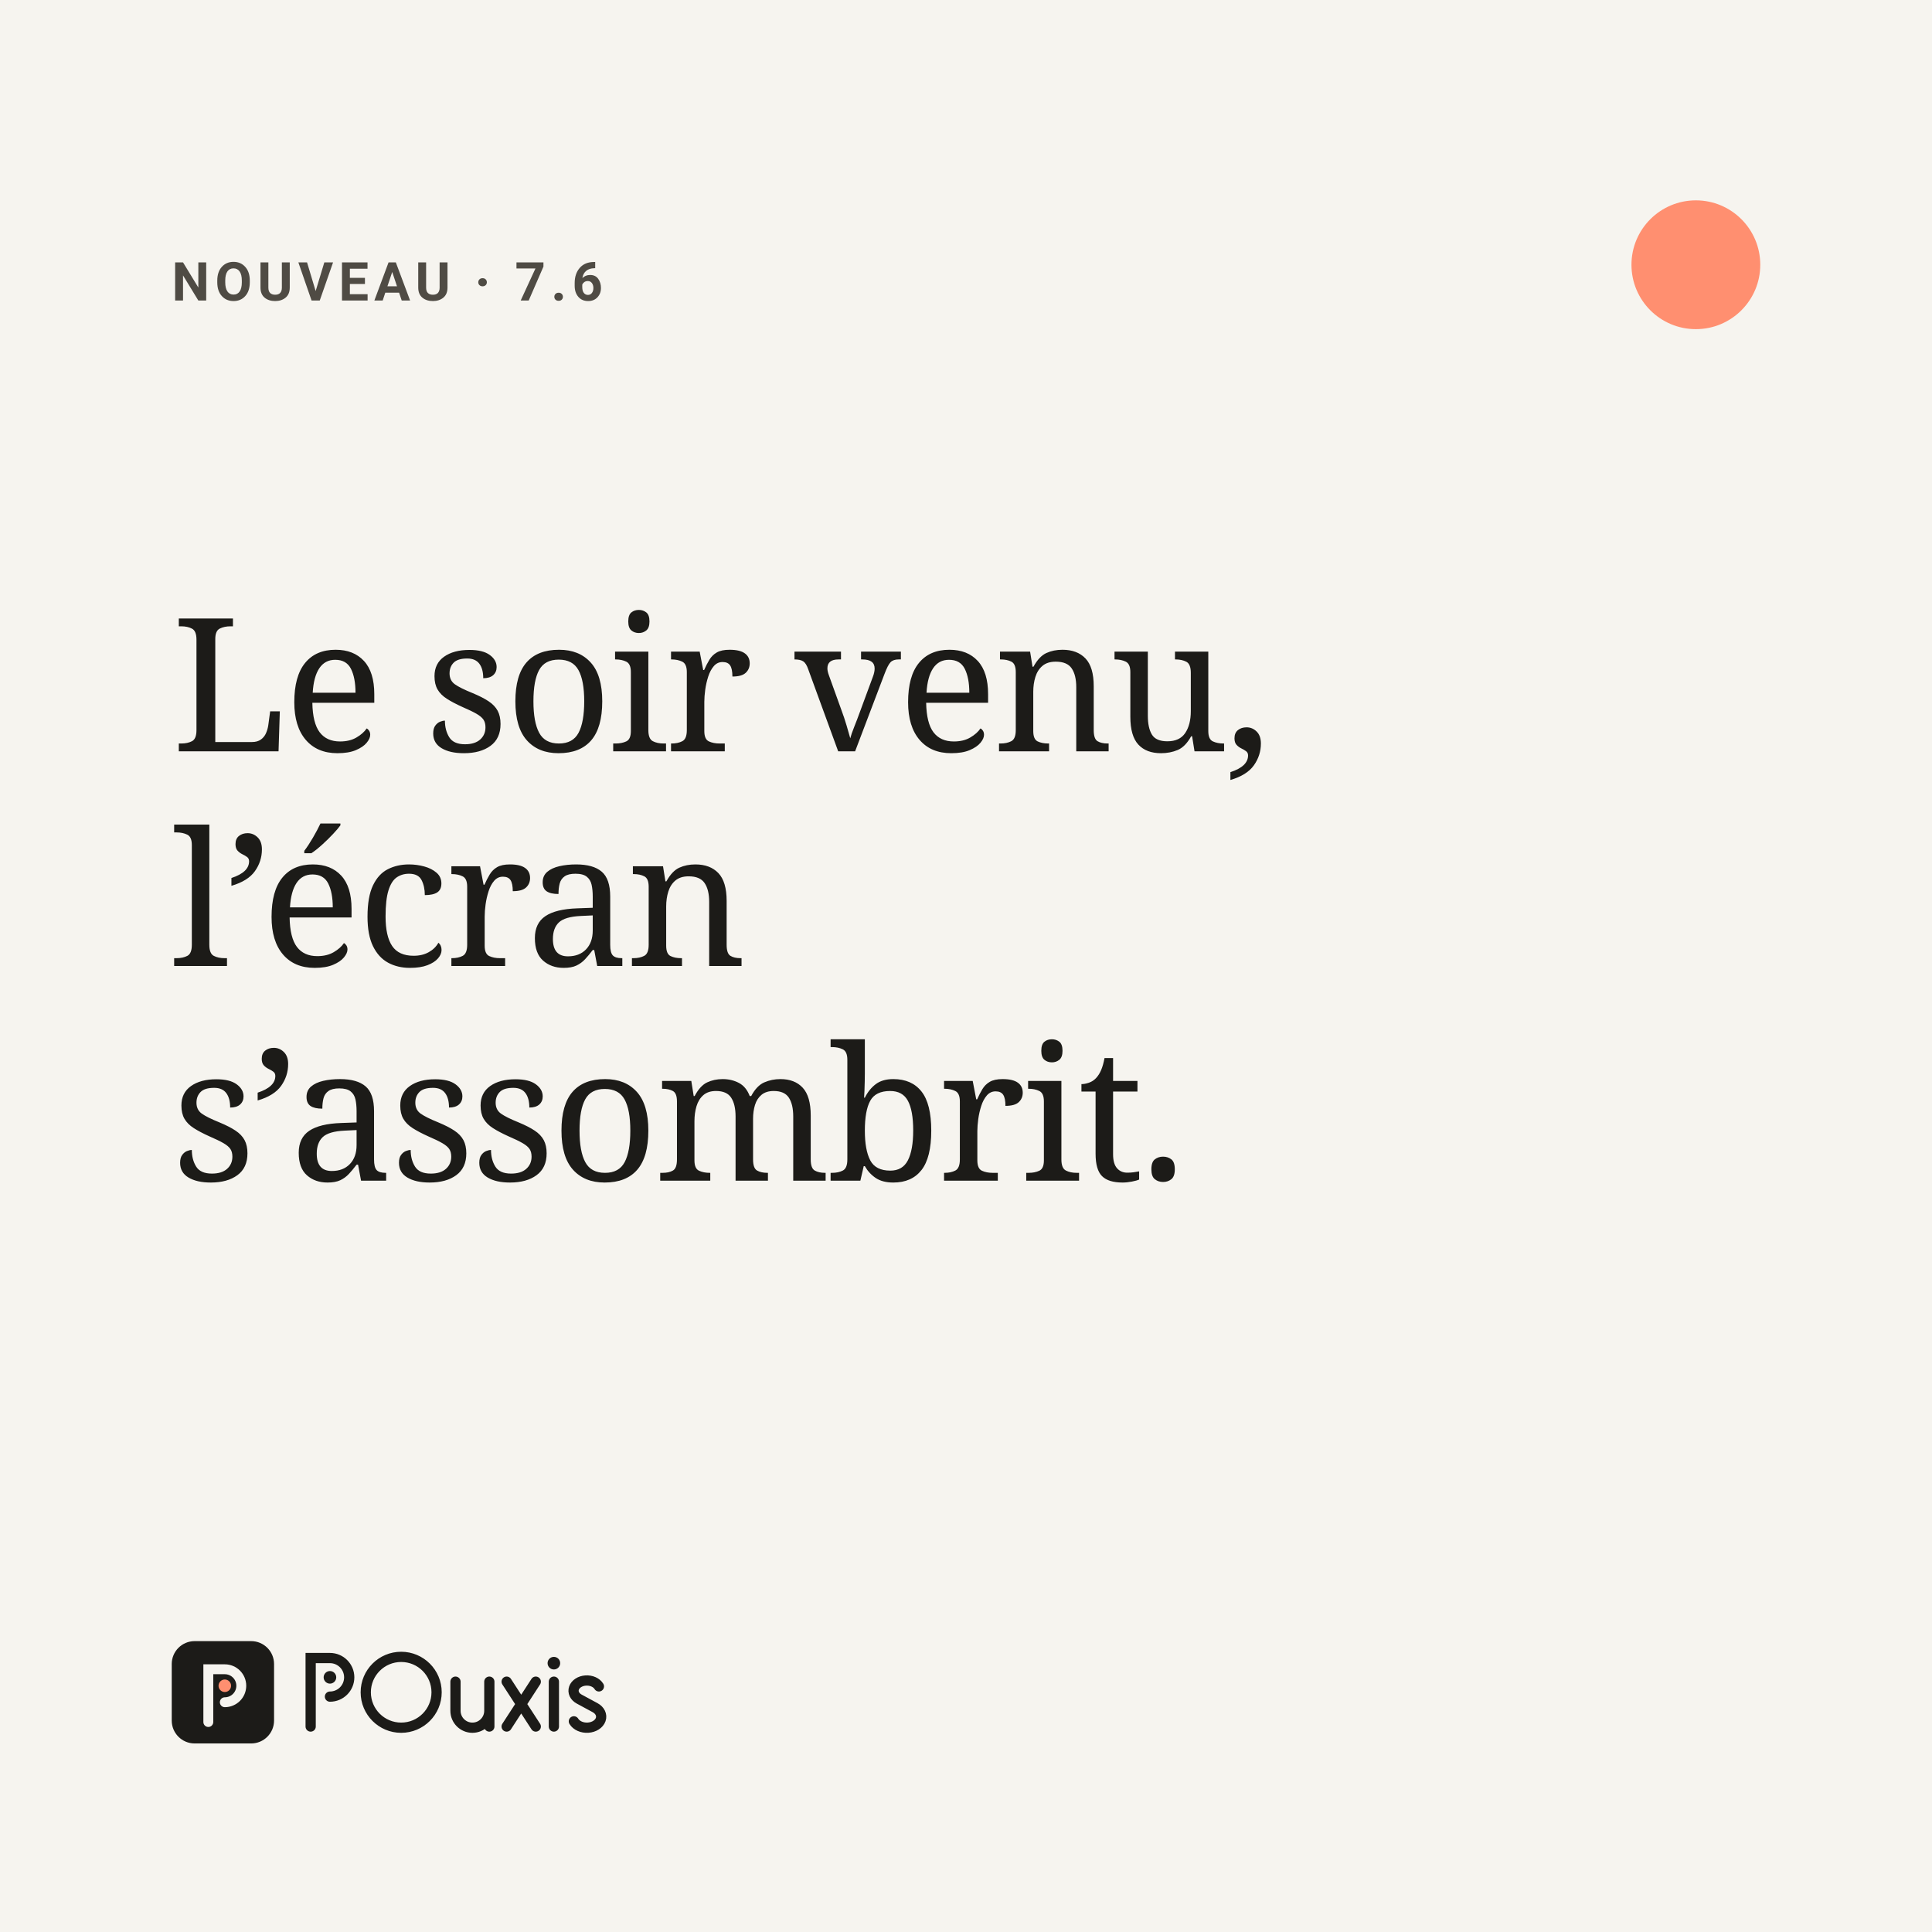
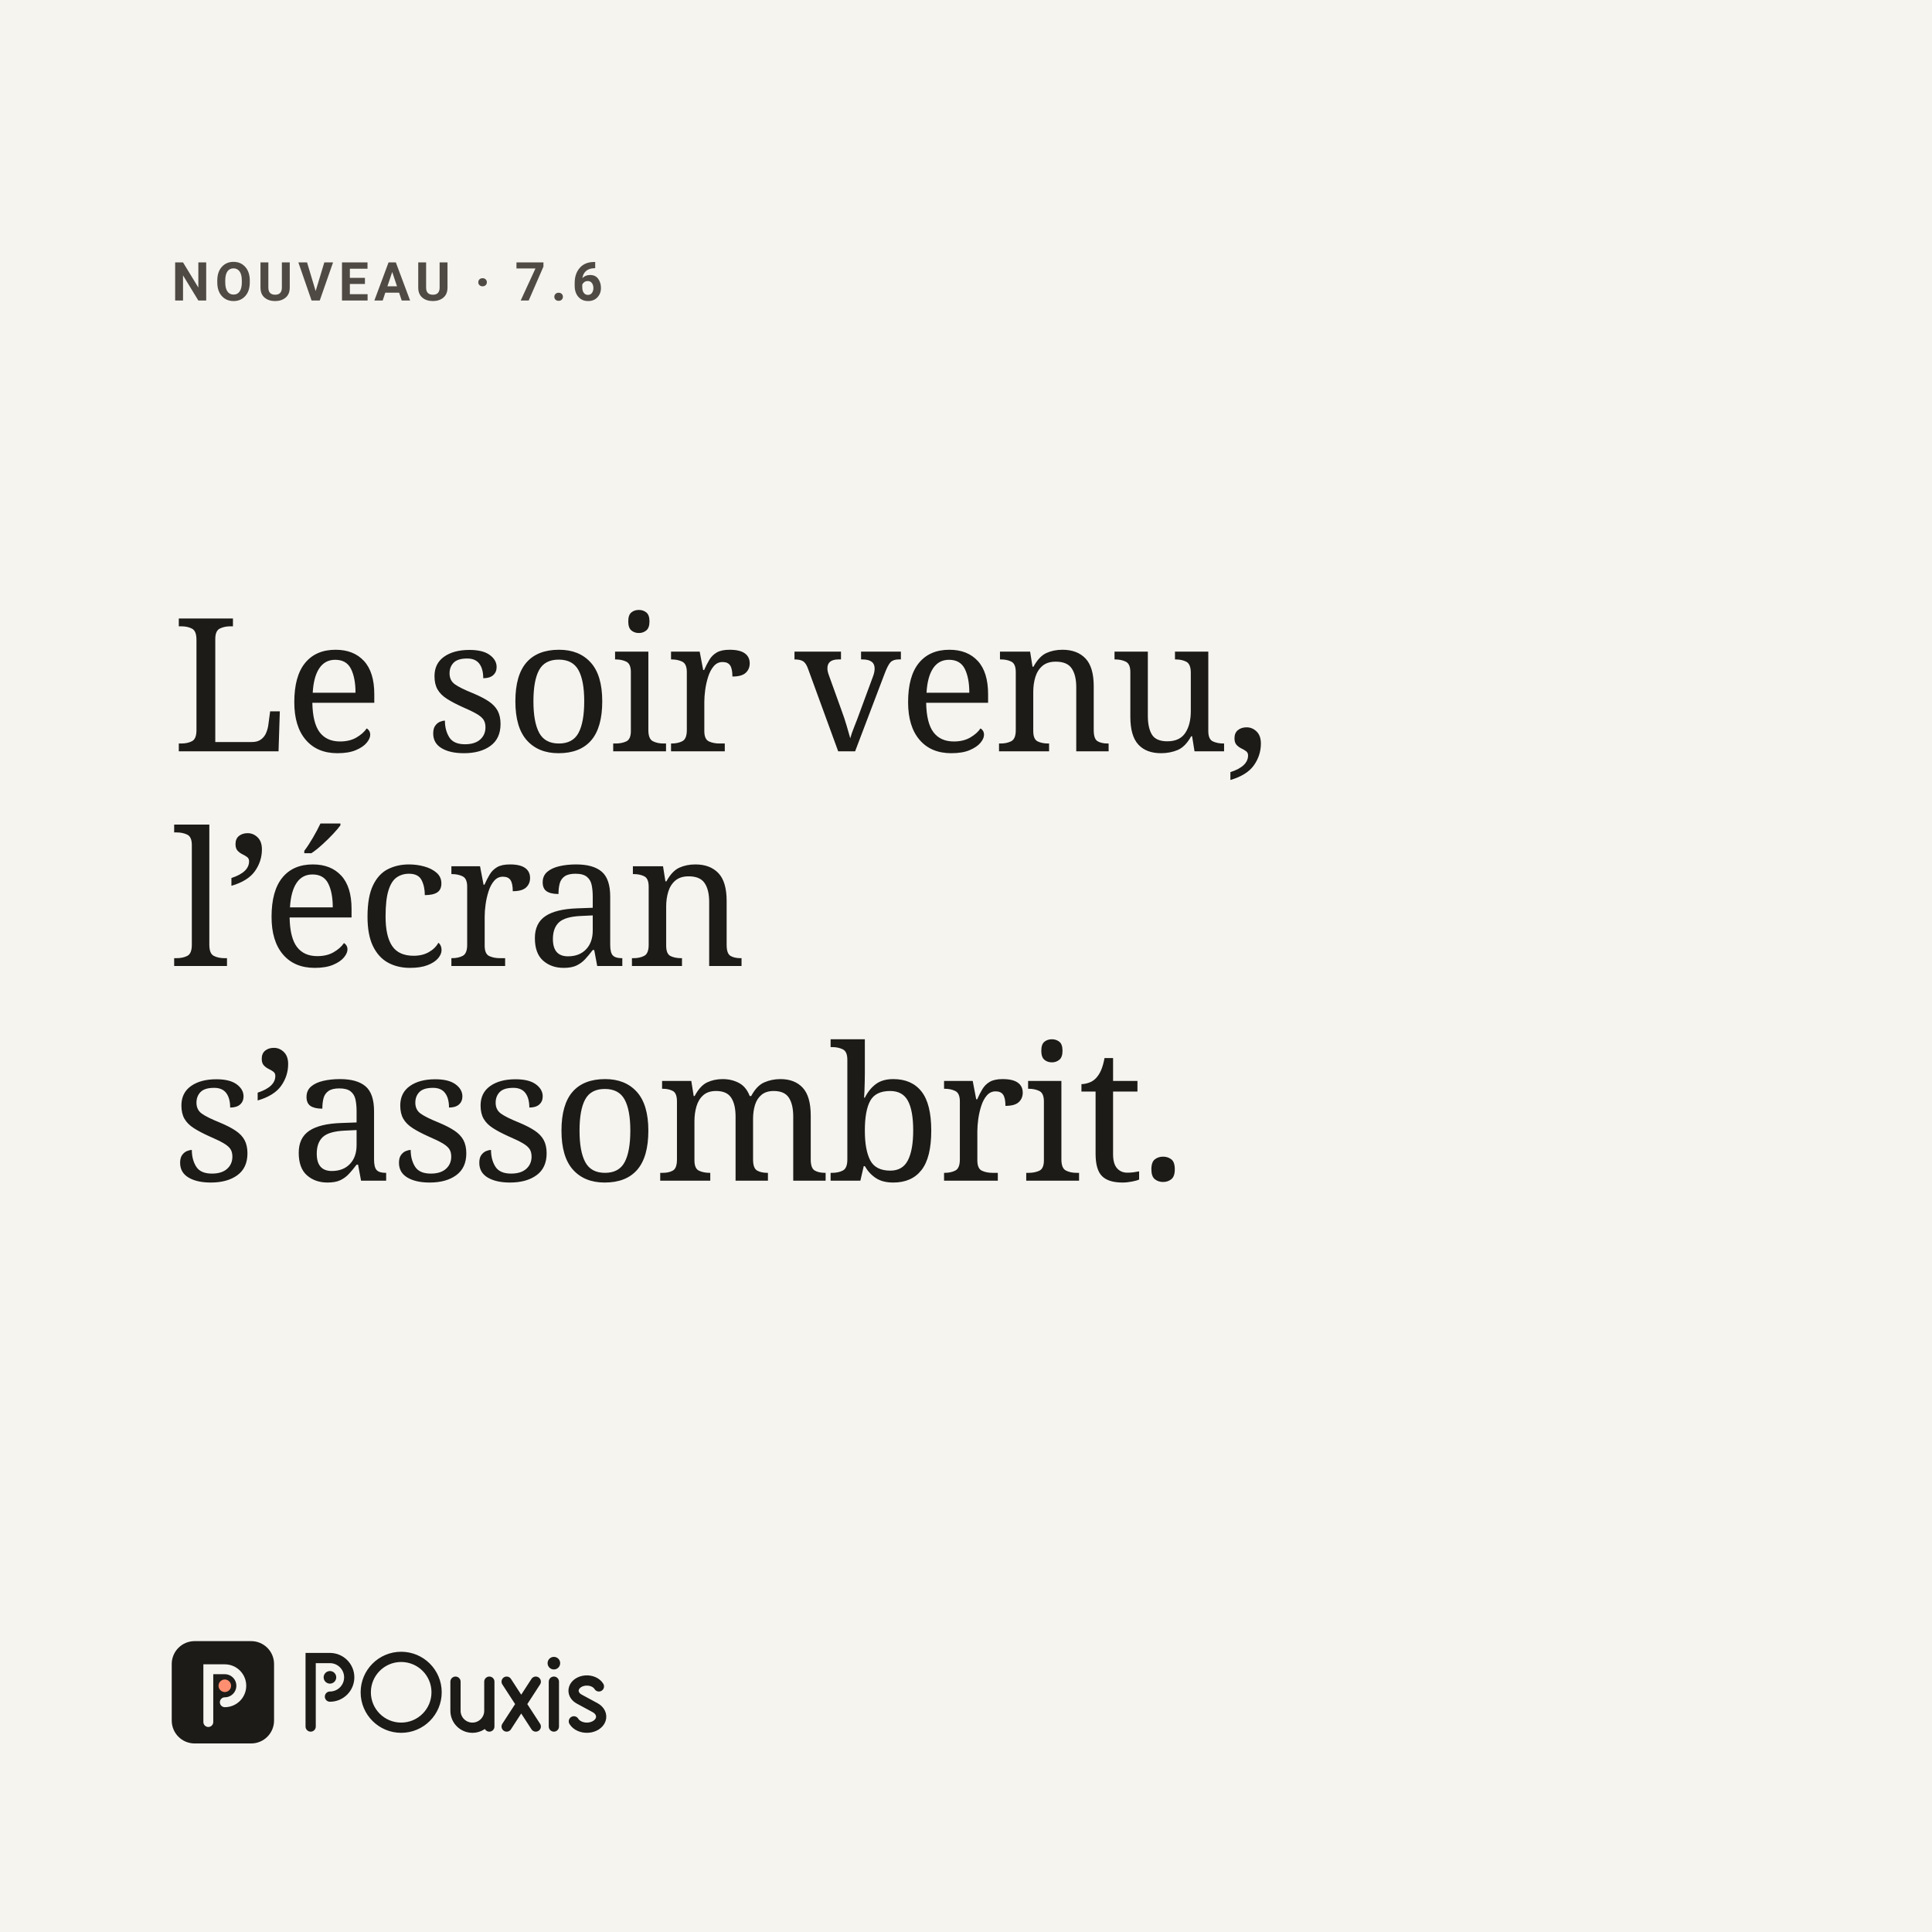
<svg xmlns="http://www.w3.org/2000/svg" viewBox="0 0 1080 1080" width="1080" height="1080" role="img" aria-labelledby="t">
  <rect width="1080" height="1080" fill="#F6F4EF" />
  <text x="96" y="168" fill="#4F4B44" font-family="system-ui, -apple-system, 'Segoe UI', Roboto, sans-serif" font-size="30" font-weight="600" letter-spacing="3">NOUVEAU · 7.6</text>
  <text x="96" y="420" fill="#1C1B18" font-family="ui-serif, 'New York', 'Iowan Old Style', Charter, Georgia, serif" font-size="104" letter-spacing="-2">Le soir venu,</text>
  <text x="96" y="540" fill="#1C1B18" font-family="ui-serif, 'New York', 'Iowan Old Style', Charter, Georgia, serif" font-size="104" letter-spacing="-2">l’écran</text>
  <text x="96" y="660" fill="#1C1B18" font-family="ui-serif, 'New York', 'Iowan Old Style', Charter, Georgia, serif" font-size="104" letter-spacing="-2">s’assombrit.</text>
  <g transform="translate(96 924) scale(0.44)">
    <rect width="130" height="130" rx="29.081" y="-15" fill="#1C1B18" />
    <g transform="translate(17.156 4) scale(4.189)">
      <path d="M7 20V4h5a5 5 0 0 1 0 10" fill="none" stroke="#F6F4EF" stroke-width="3" stroke-linecap="round" />
      <circle cx="12" cy="9" r="1.9" fill="#FF8F70" />
    </g>
    <g transform="translate(170 0)">
      <path d="M6.5 93.5V6.5H31A24.5 24.5 0 0 1 31 55.5M121.5 5A45 45 0 0 1 121.5 95A45 45 0 0 1 121.5 5M190.5 36.5V73.5A21.5 21.5 0 0 0 233.5 73.5M233.5 36.5V93.5M255.5 36.5L292.5 93.5M292.5 36.5L255.5 93.5M315.5 36.5V93.5M372.717 42.506A16.9 13 0 1 0 347.683 58.636L367.864 69.545A18.2 14 0 1 1 340.905 86.917" fill="none" stroke="#1C1B18" stroke-width="13" stroke-linecap="round" />
      <circle cx="31" cy="31" r="8" fill="#1C1B18" />
      <circle cx="315.5" cy="13" r="8" fill="#1C1B18" />
    </g>
  </g>
-   <circle cx="948" cy="148" r="36" fill="#FF8F70" />
</svg>
